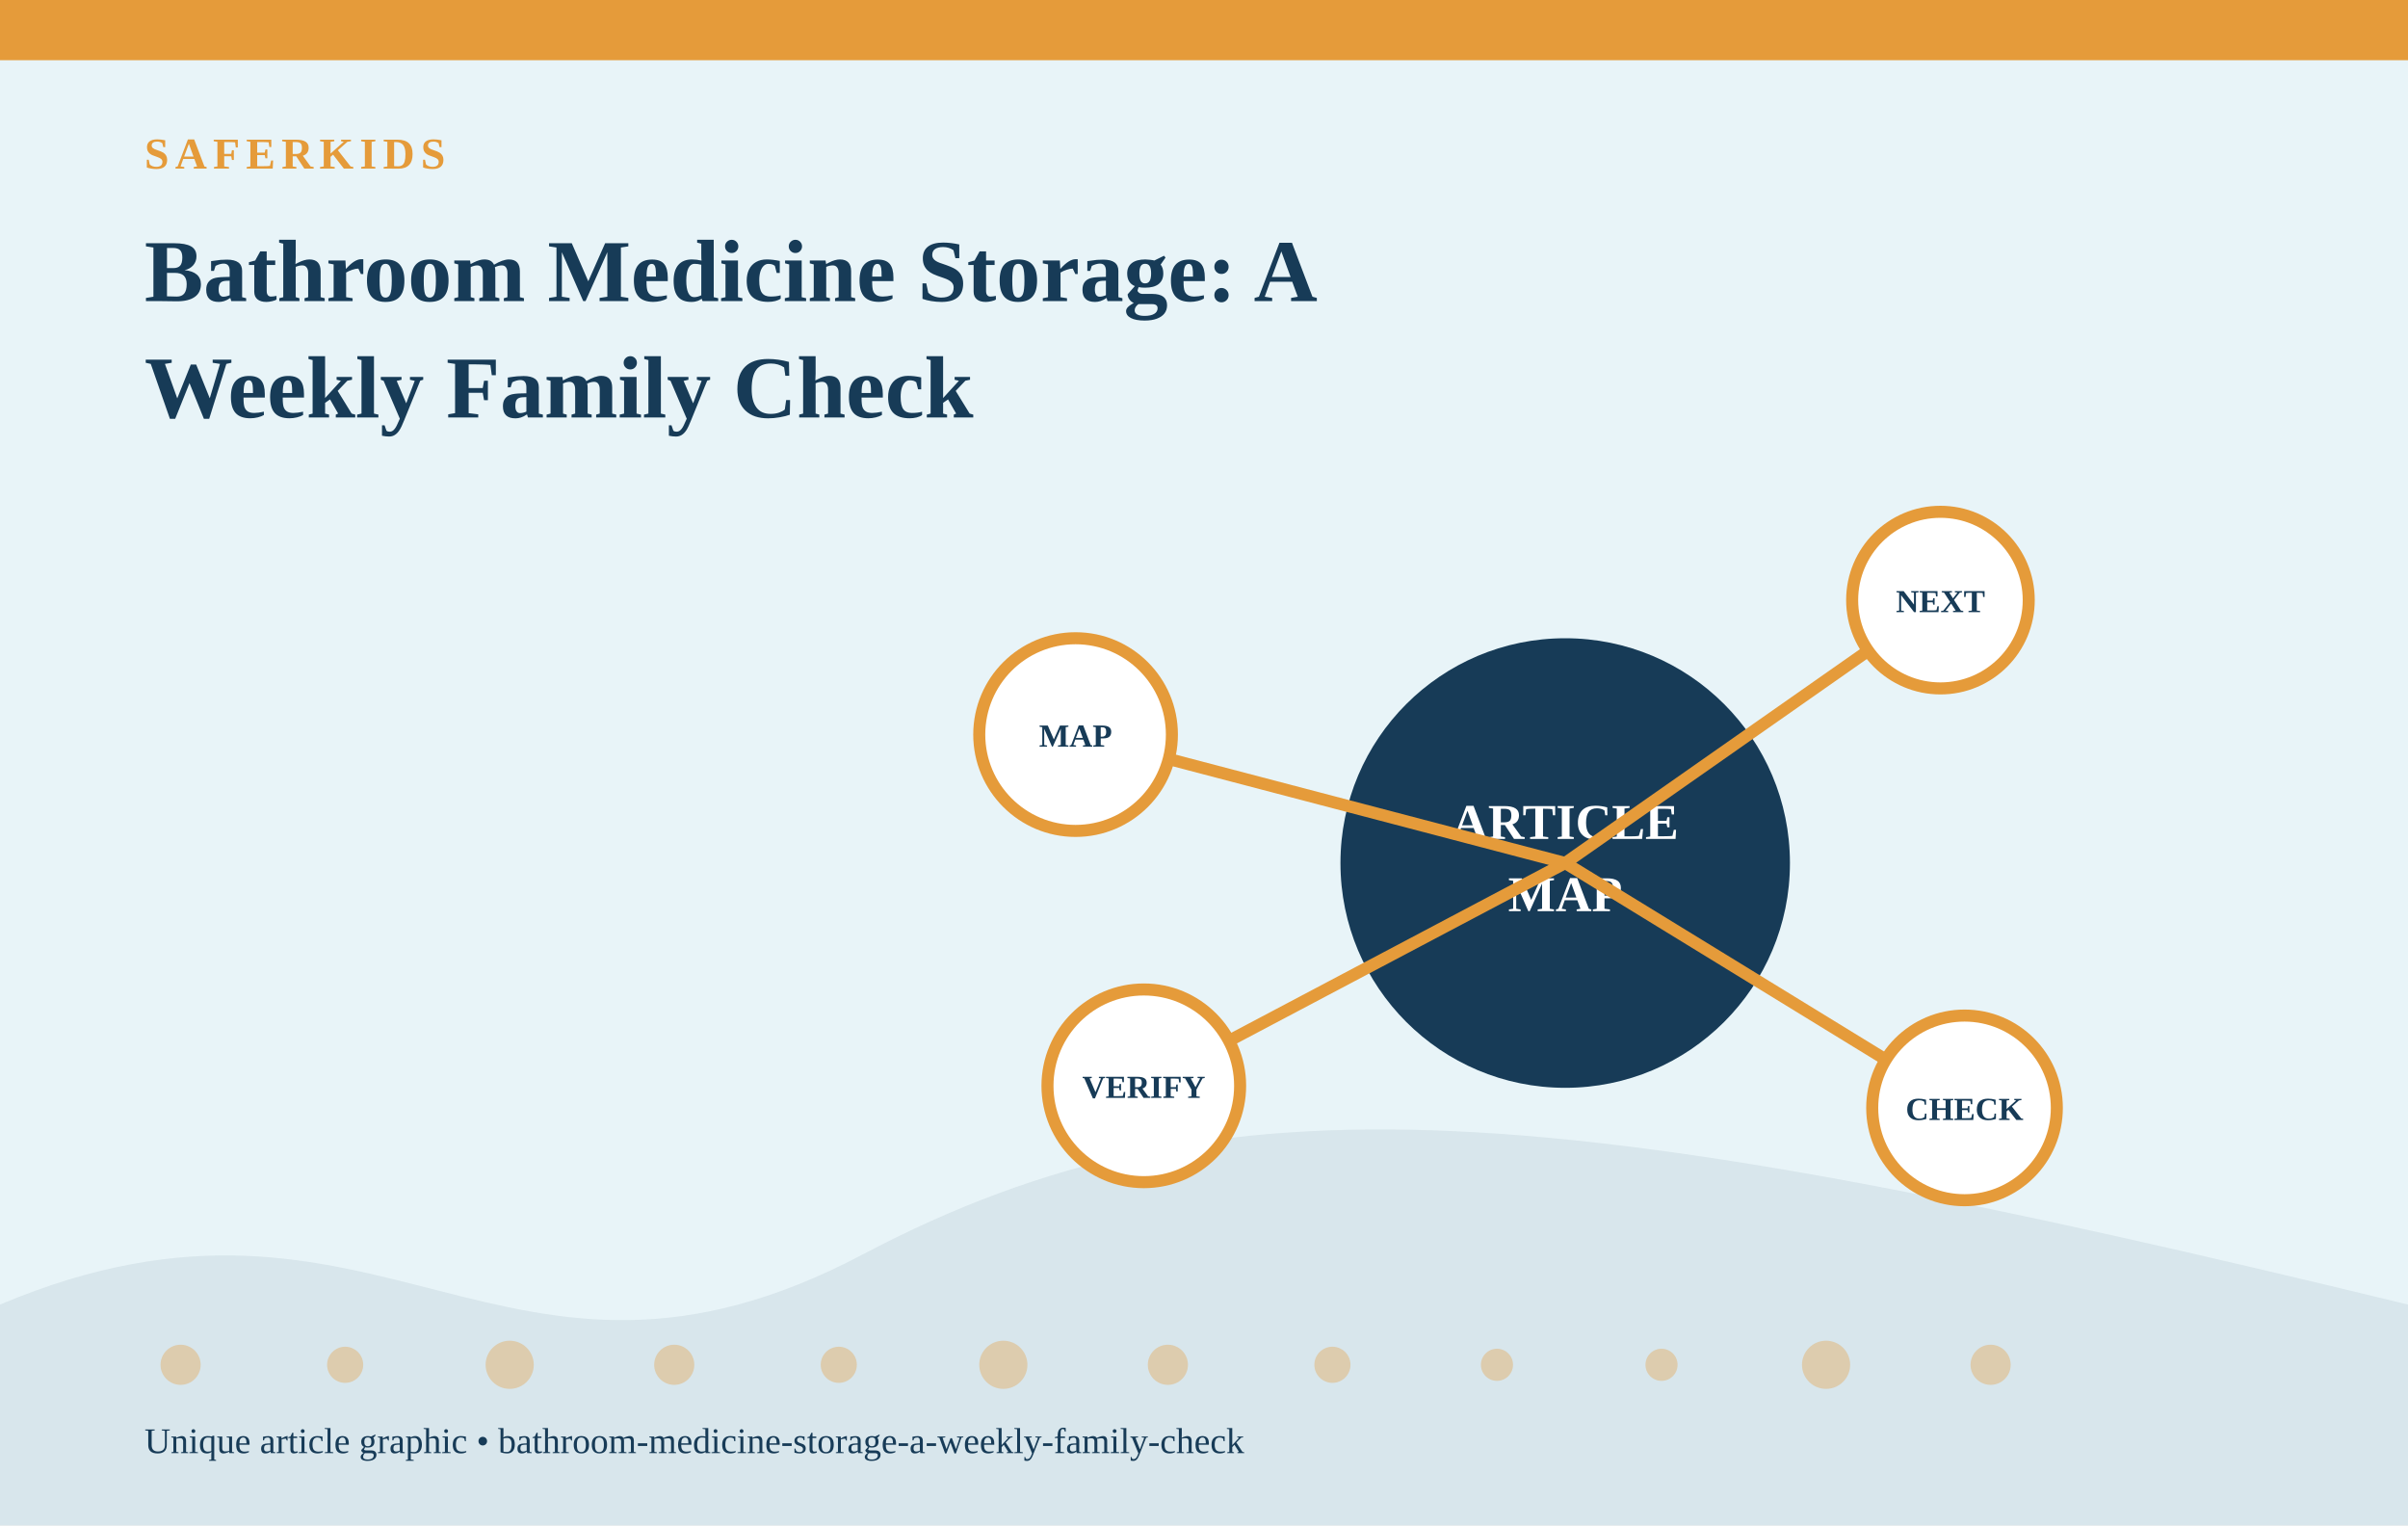
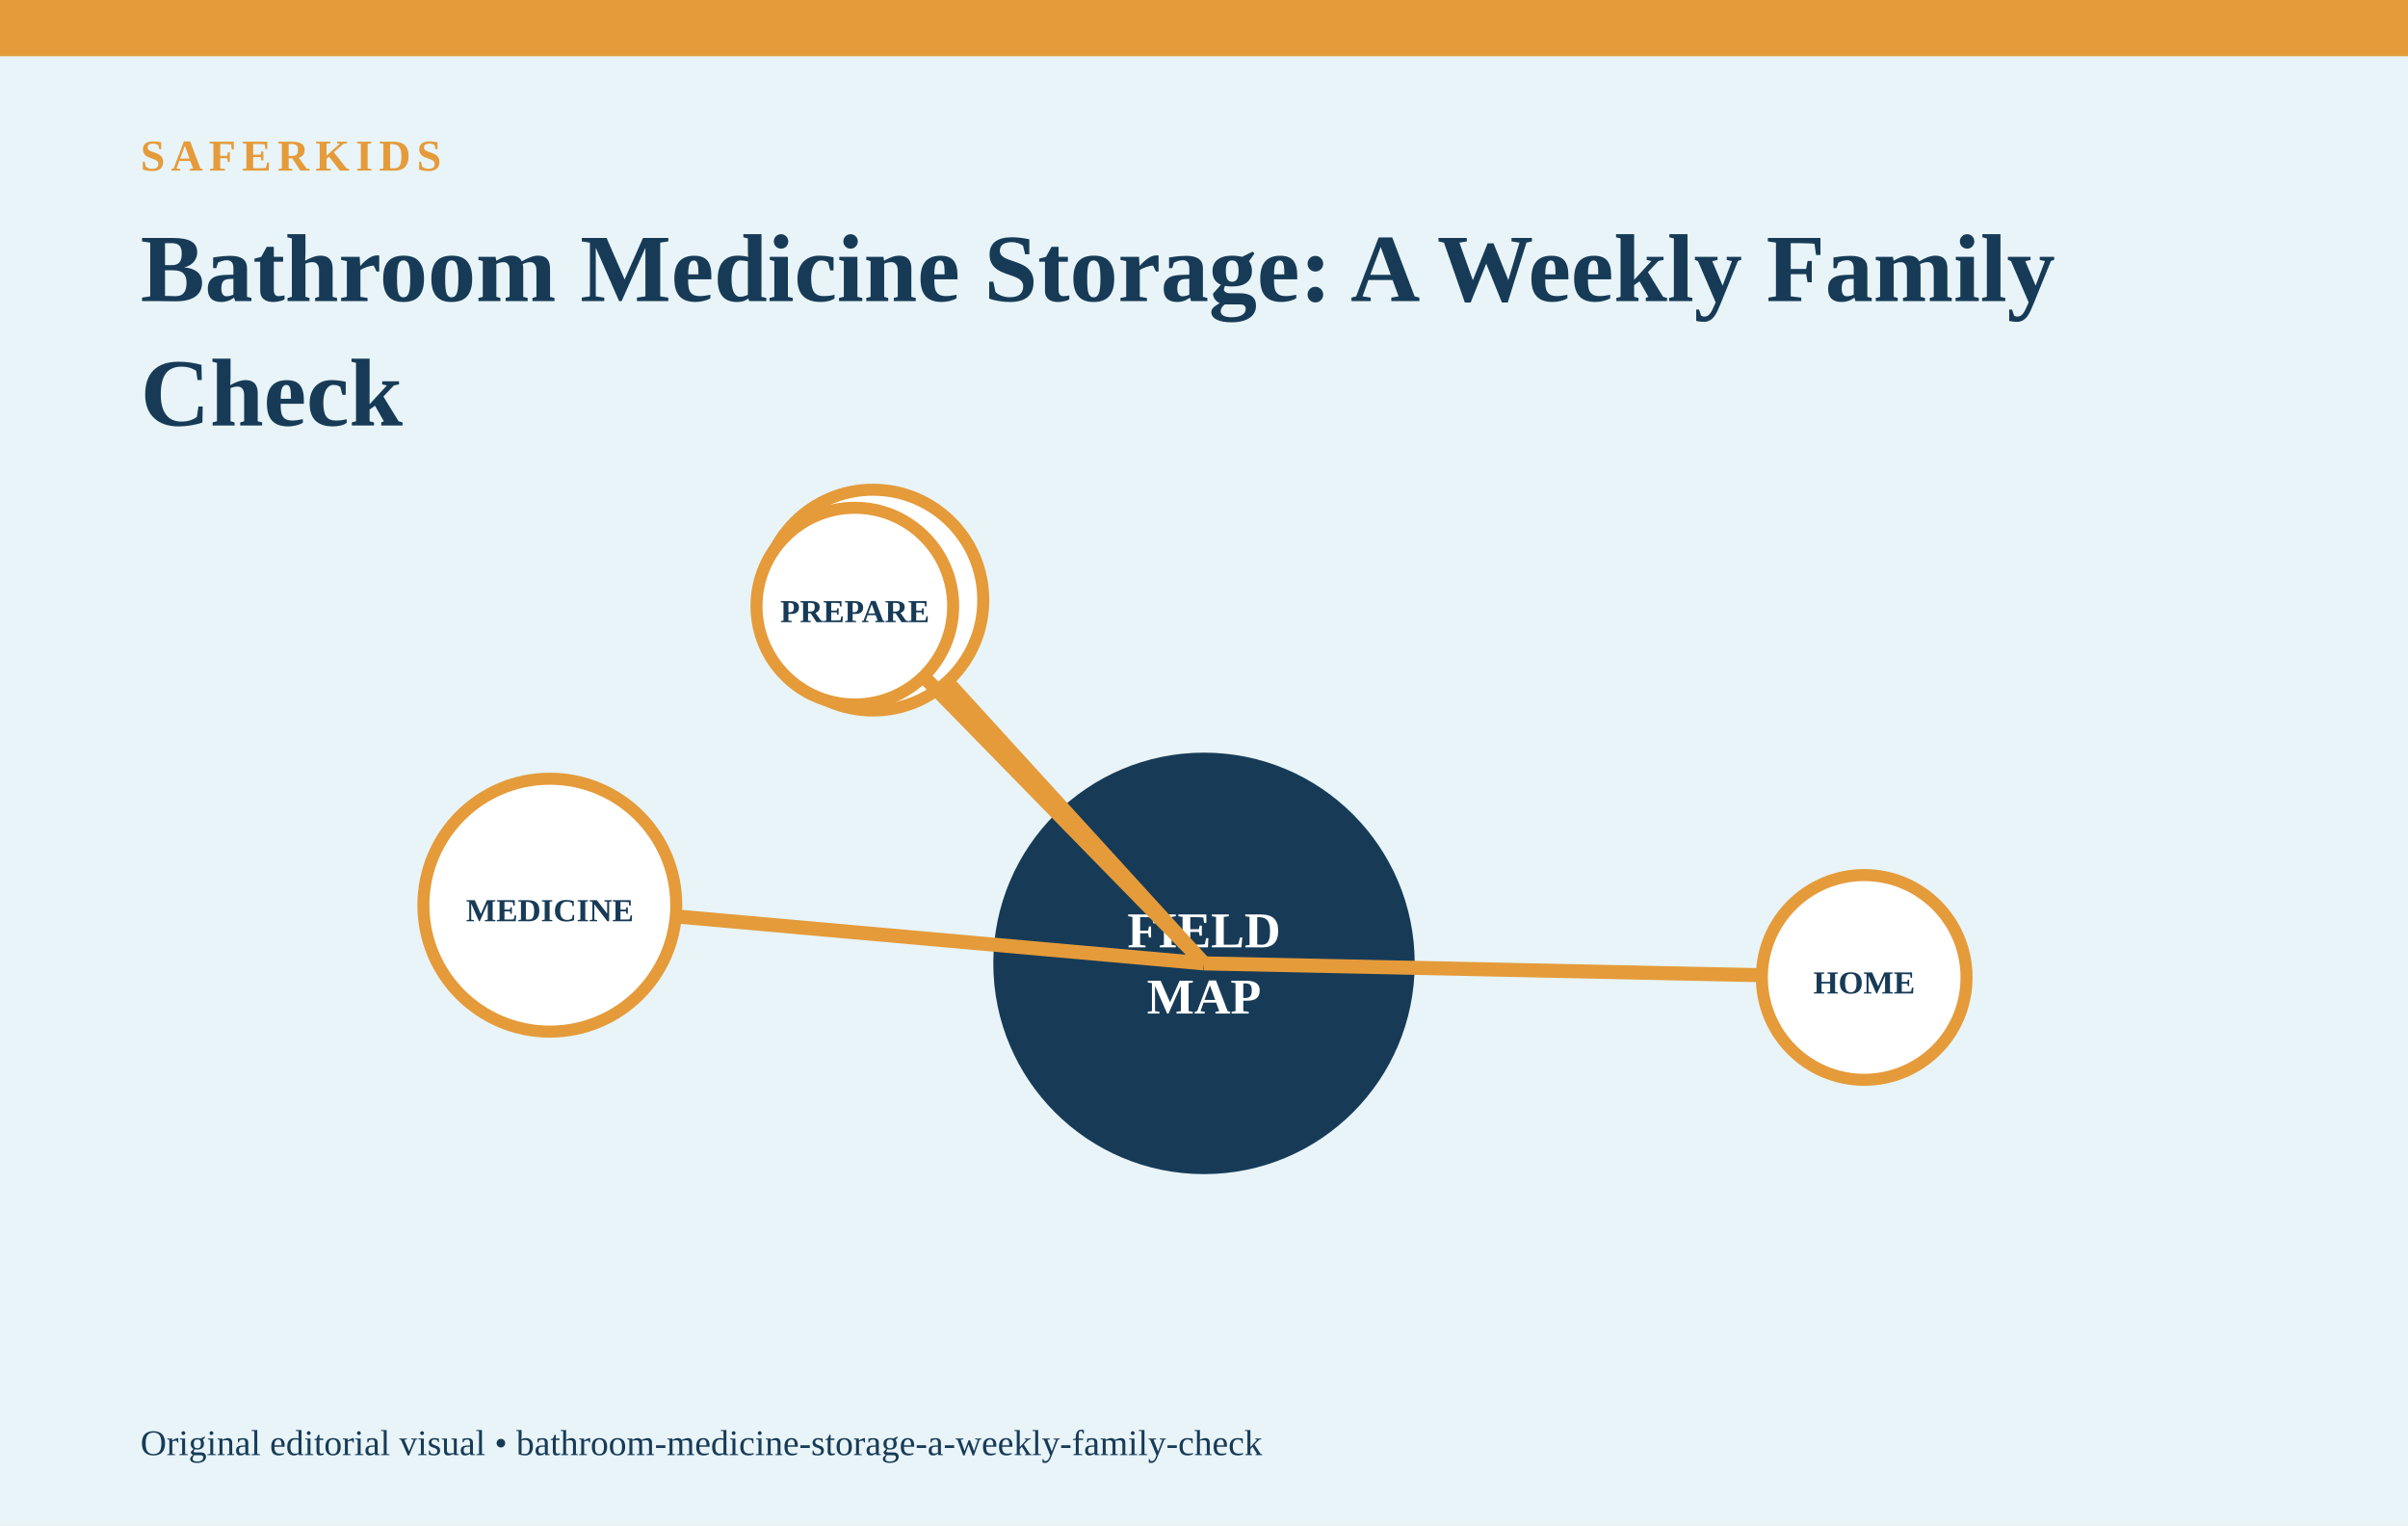
- <svg xmlns="http://www.w3.org/2000/svg" width="1200" height="760" viewBox="0 0 1200 760" role="img" aria-labelledby="title desc">
-   <rect width="1200" height="760" fill="#e8f4f8" />
-   <rect width="1200" height="30" fill="#e59b3a" />
-   <path d="M0 650 C190 570 250 720 430 625 S780 548 1200 650 L1200 760 L0 760 Z" fill="#173b57" opacity="0.08" />
-   <text x="72" y="84" fill="#e59b3a" font-size="22" font-weight="800" letter-spacing="3">SAFERKIDS</text>
-   <text x="72" y="150" fill="#173b57" font-size="44" font-weight="800">Bathroom Medicine Storage: A</text>
-   <text x="72" y="208" fill="#173b57" font-size="44" font-weight="800">Weekly Family Check</text>
-   <circle cx="780" cy="430" r="112" fill="#173b57" />
-   <text x="780" y="418" text-anchor="middle" fill="white" font-size="25" font-weight="800">ARTICLE</text>
-   <text x="780" y="454" text-anchor="middle" fill="white" font-size="25" font-weight="800">MAP</text>
-   <line x1="780" y1="430" x2="979" y2="552" stroke="#e59b3a" stroke-width="6" />
-   <circle cx="979" cy="552" r="46" fill="white" stroke="#e59b3a" stroke-width="6" />
-   <text x="979" y="558" text-anchor="middle" fill="#173b57" font-size="16" font-weight="800">CHECK</text>
-   <line x1="780" y1="430" x2="570" y2="541" stroke="#e59b3a" stroke-width="6" />
-   <circle cx="570" cy="541" r="48" fill="white" stroke="#e59b3a" stroke-width="6" />
-   <text x="570" y="547" text-anchor="middle" fill="#173b57" font-size="16" font-weight="800">VERIFY</text>
-   <line x1="780" y1="430" x2="536" y2="366" stroke="#e59b3a" stroke-width="6" />
-   <circle cx="536" cy="366" r="48" fill="white" stroke="#e59b3a" stroke-width="6" />
-   <text x="536" y="372" text-anchor="middle" fill="#173b57" font-size="16" font-weight="800">MAP</text>
-   <line x1="780" y1="430" x2="967" y2="299" stroke="#e59b3a" stroke-width="6" />
-   <circle cx="967" cy="299" r="44" fill="white" stroke="#e59b3a" stroke-width="6" />
-   <text x="967" y="305" text-anchor="middle" fill="#173b57" font-size="16" font-weight="800">NEXT</text>
-   <circle cx="90" cy="680" r="10" fill="#e59b3a" opacity="0.35" />
-   <circle cx="172" cy="680" r="9" fill="#e59b3a" opacity="0.35" />
-   <circle cx="254" cy="680" r="12" fill="#e59b3a" opacity="0.35" />
-   <circle cx="336" cy="680" r="10" fill="#e59b3a" opacity="0.35" />
-   <circle cx="418" cy="680" r="9" fill="#e59b3a" opacity="0.35" />
-   <circle cx="500" cy="680" r="12" fill="#e59b3a" opacity="0.35" />
-   <circle cx="582" cy="680" r="10" fill="#e59b3a" opacity="0.35" />
-   <circle cx="664" cy="680" r="9" fill="#e59b3a" opacity="0.35" />
-   <circle cx="746" cy="680" r="8" fill="#e59b3a" opacity="0.35" />
-   <circle cx="828" cy="680" r="8" fill="#e59b3a" opacity="0.35" />
-   <circle cx="910" cy="680" r="12" fill="#e59b3a" opacity="0.35" />
-   <circle cx="992" cy="680" r="10" fill="#e59b3a" opacity="0.35" />
-   <text x="72" y="724" fill="#173b57" font-size="18">Unique article graphic • bathroom-medicine-storage-a-weekly-family-check</text>
+ <svg xmlns="http://www.w3.org/2000/svg" width="1200" height="760" viewBox="0 0 1200 760" role="img" aria-labelledby="t d">
+   <rect width="1200" height="760" fill="#E8F4F8" />
+   <rect width="1200" height="28" fill="#E59B3A" />
+   <text x="70" y="85" fill="#E59B3A" font-size="22" font-weight="700" letter-spacing="3">SAFERKIDS</text>
+   <text x="70" y="150" fill="#173B57" font-size="48" font-weight="700">Bathroom Medicine Storage: A Weekly Family</text>
+   <text x="70" y="212" fill="#173B57" font-size="48" font-weight="700">Check</text>
+   <circle cx="600" cy="480" r="105" fill="#173B57" />
+   <text x="600" y="472" text-anchor="middle" fill="white" font-size="25" font-weight="700">FIELD</text>
+   <text x="600" y="505" text-anchor="middle" fill="white" font-size="25" font-weight="700">MAP</text>
+   <g>
+     <line x1="600" y1="480" x2="929" y2="487" stroke="#E59B3A" stroke-width="7" />
+     <circle cx="929" cy="487" r="51" fill="white" stroke="#E59B3A" stroke-width="6" />
+     <text x="929" y="495" text-anchor="middle" fill="#173B57" font-size="16" font-weight="700">HOME</text>
+   </g>
+   <g>
+     <line x1="600" y1="480" x2="274" y2="451" stroke="#E59B3A" stroke-width="7" />
+     <circle cx="274" cy="451" r="63" fill="white" stroke="#E59B3A" stroke-width="6" />
+     <text x="274" y="459" text-anchor="middle" fill="#173B57" font-size="16" font-weight="700">MEDICINE</text>
+   </g>
+   <g>
+     <line x1="600" y1="480" x2="435" y2="299" stroke="#E59B3A" stroke-width="7" />
+     <circle cx="435" cy="299" r="55" fill="white" stroke="#E59B3A" stroke-width="6" />
+     <text x="435" y="307" text-anchor="middle" fill="#173B57" font-size="16" font-weight="700">STORAGE</text>
+   </g>
+   <g>
+     <line x1="600" y1="480" x2="426" y2="302" stroke="#E59B3A" stroke-width="7" />
+     <circle cx="426" cy="302" r="49" fill="white" stroke="#E59B3A" stroke-width="6" />
+     <text x="426" y="310" text-anchor="middle" fill="#173B57" font-size="16" font-weight="700">PREPARE</text>
+   </g>
+   <text x="70" y="725" fill="#173B57" font-size="18">Original editorial visual • bathroom-medicine-storage-a-weekly-family-check</text>
</svg>
